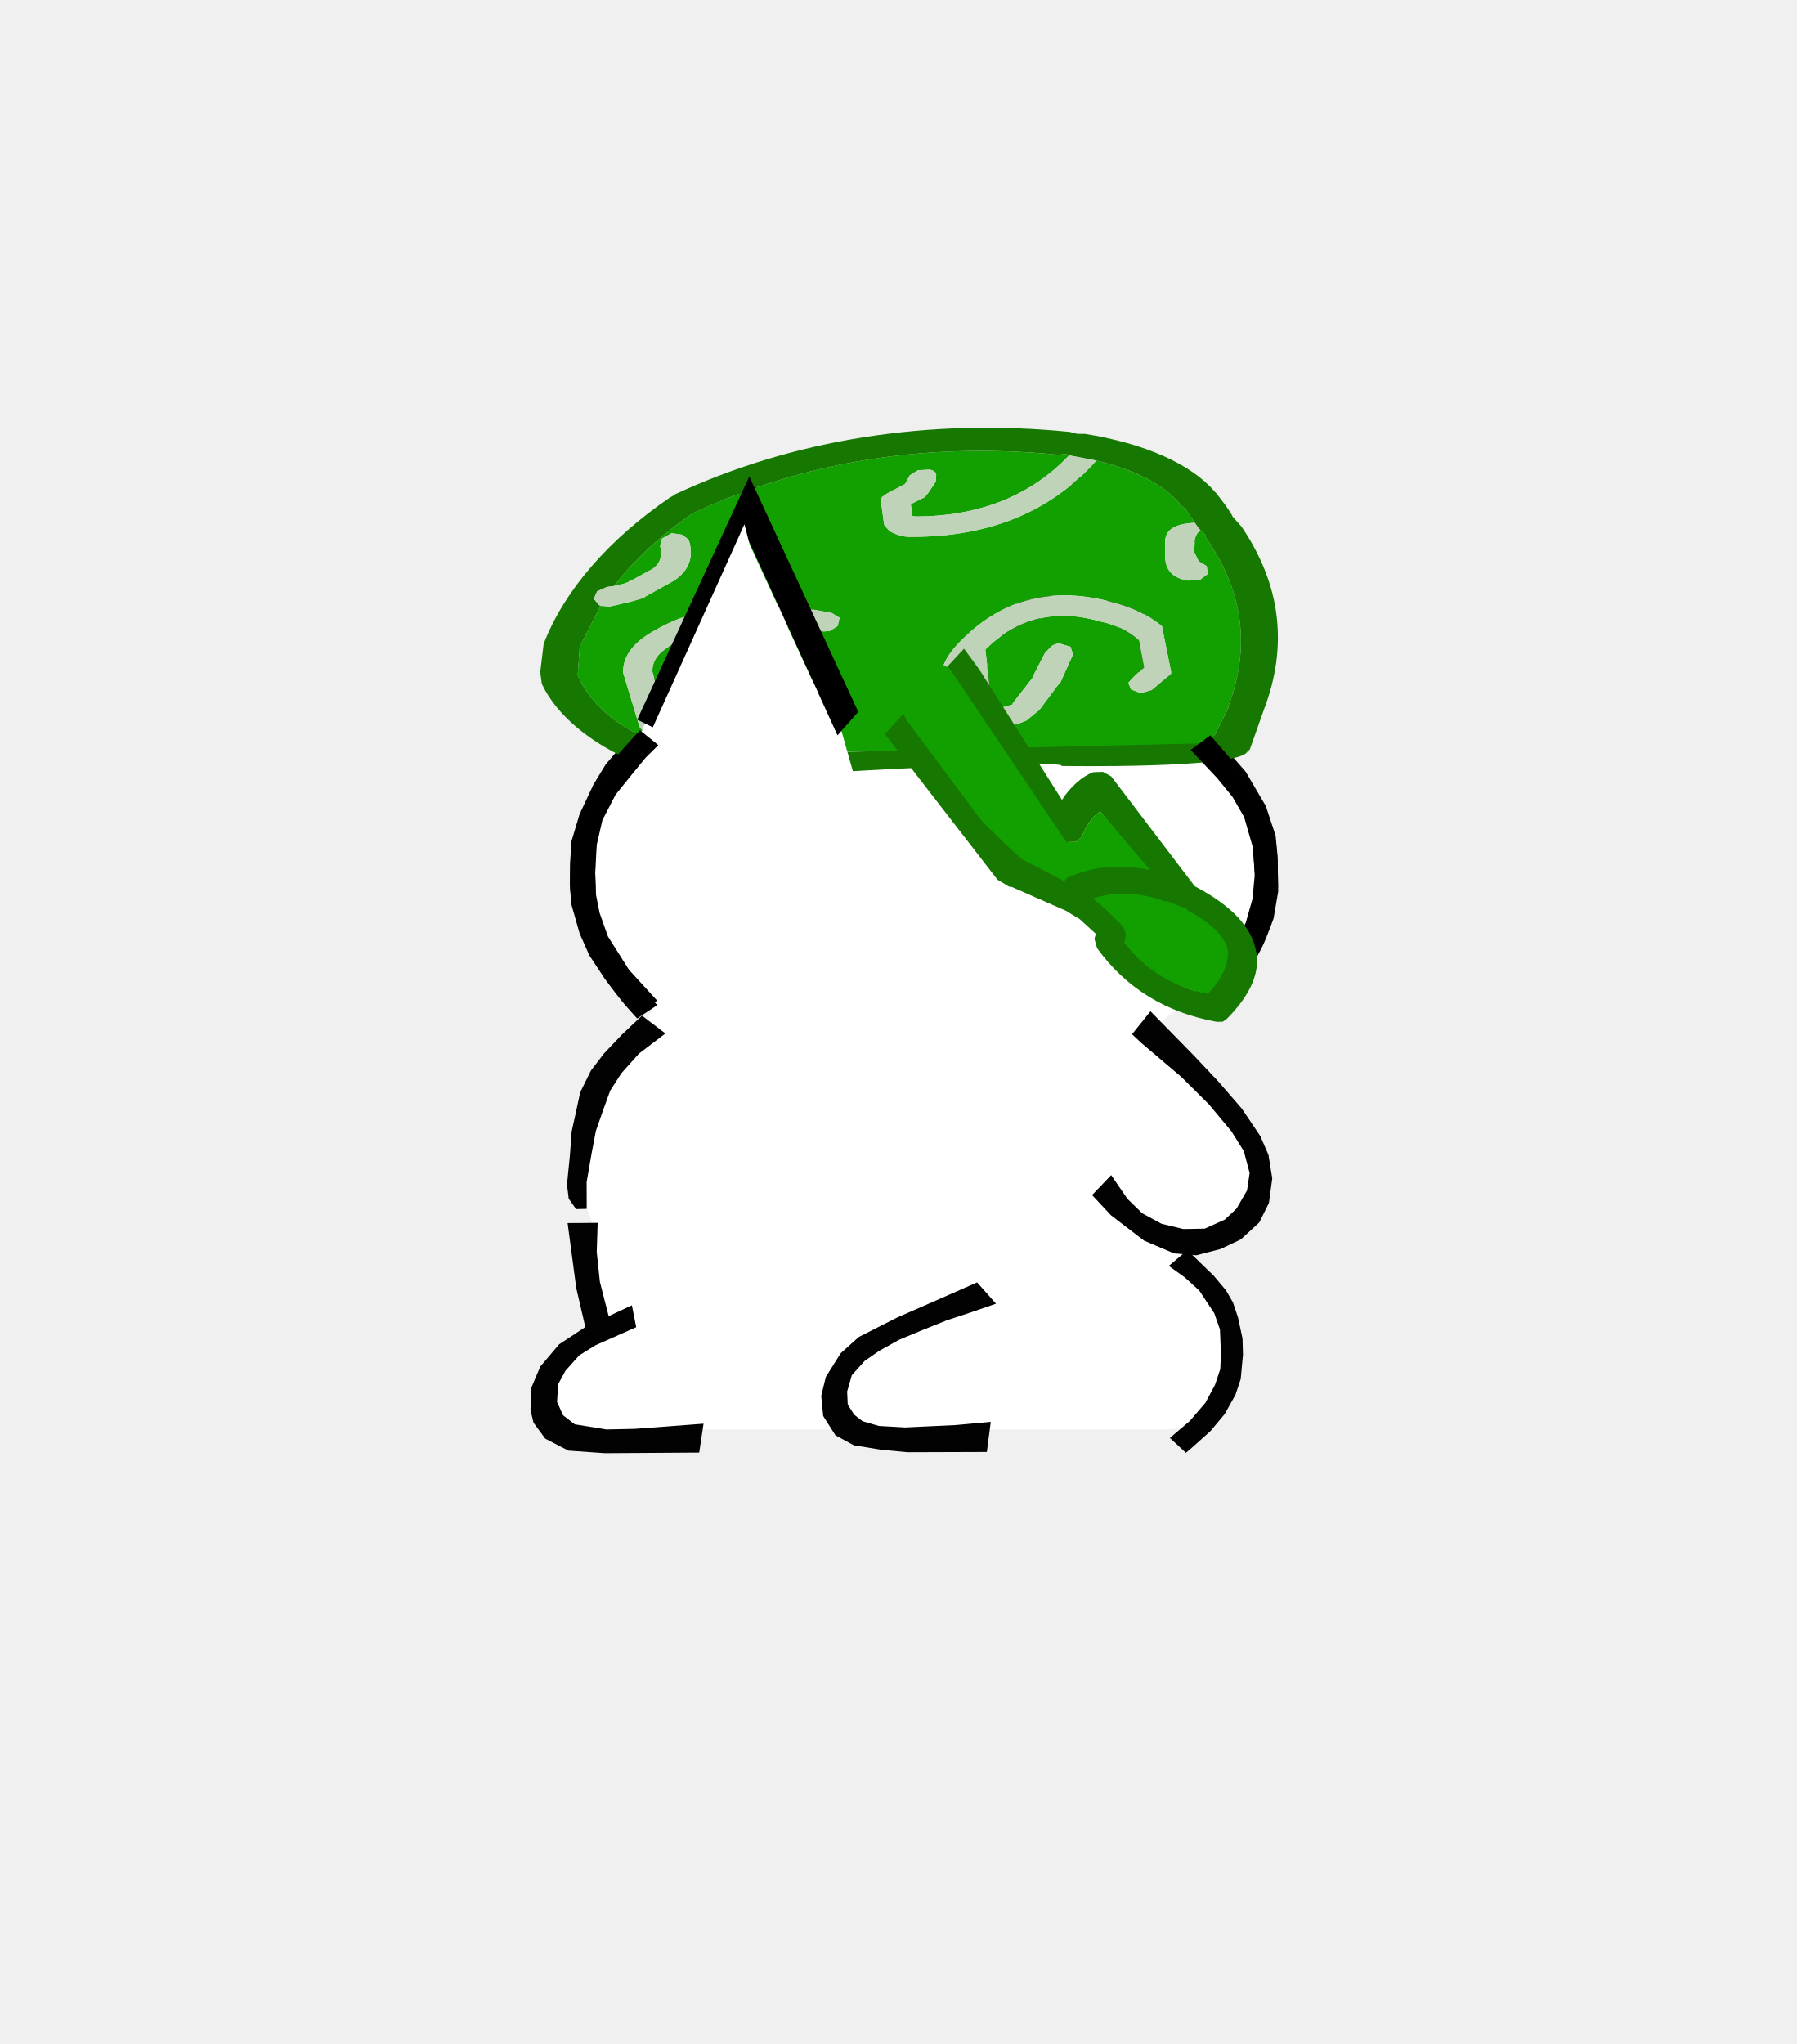
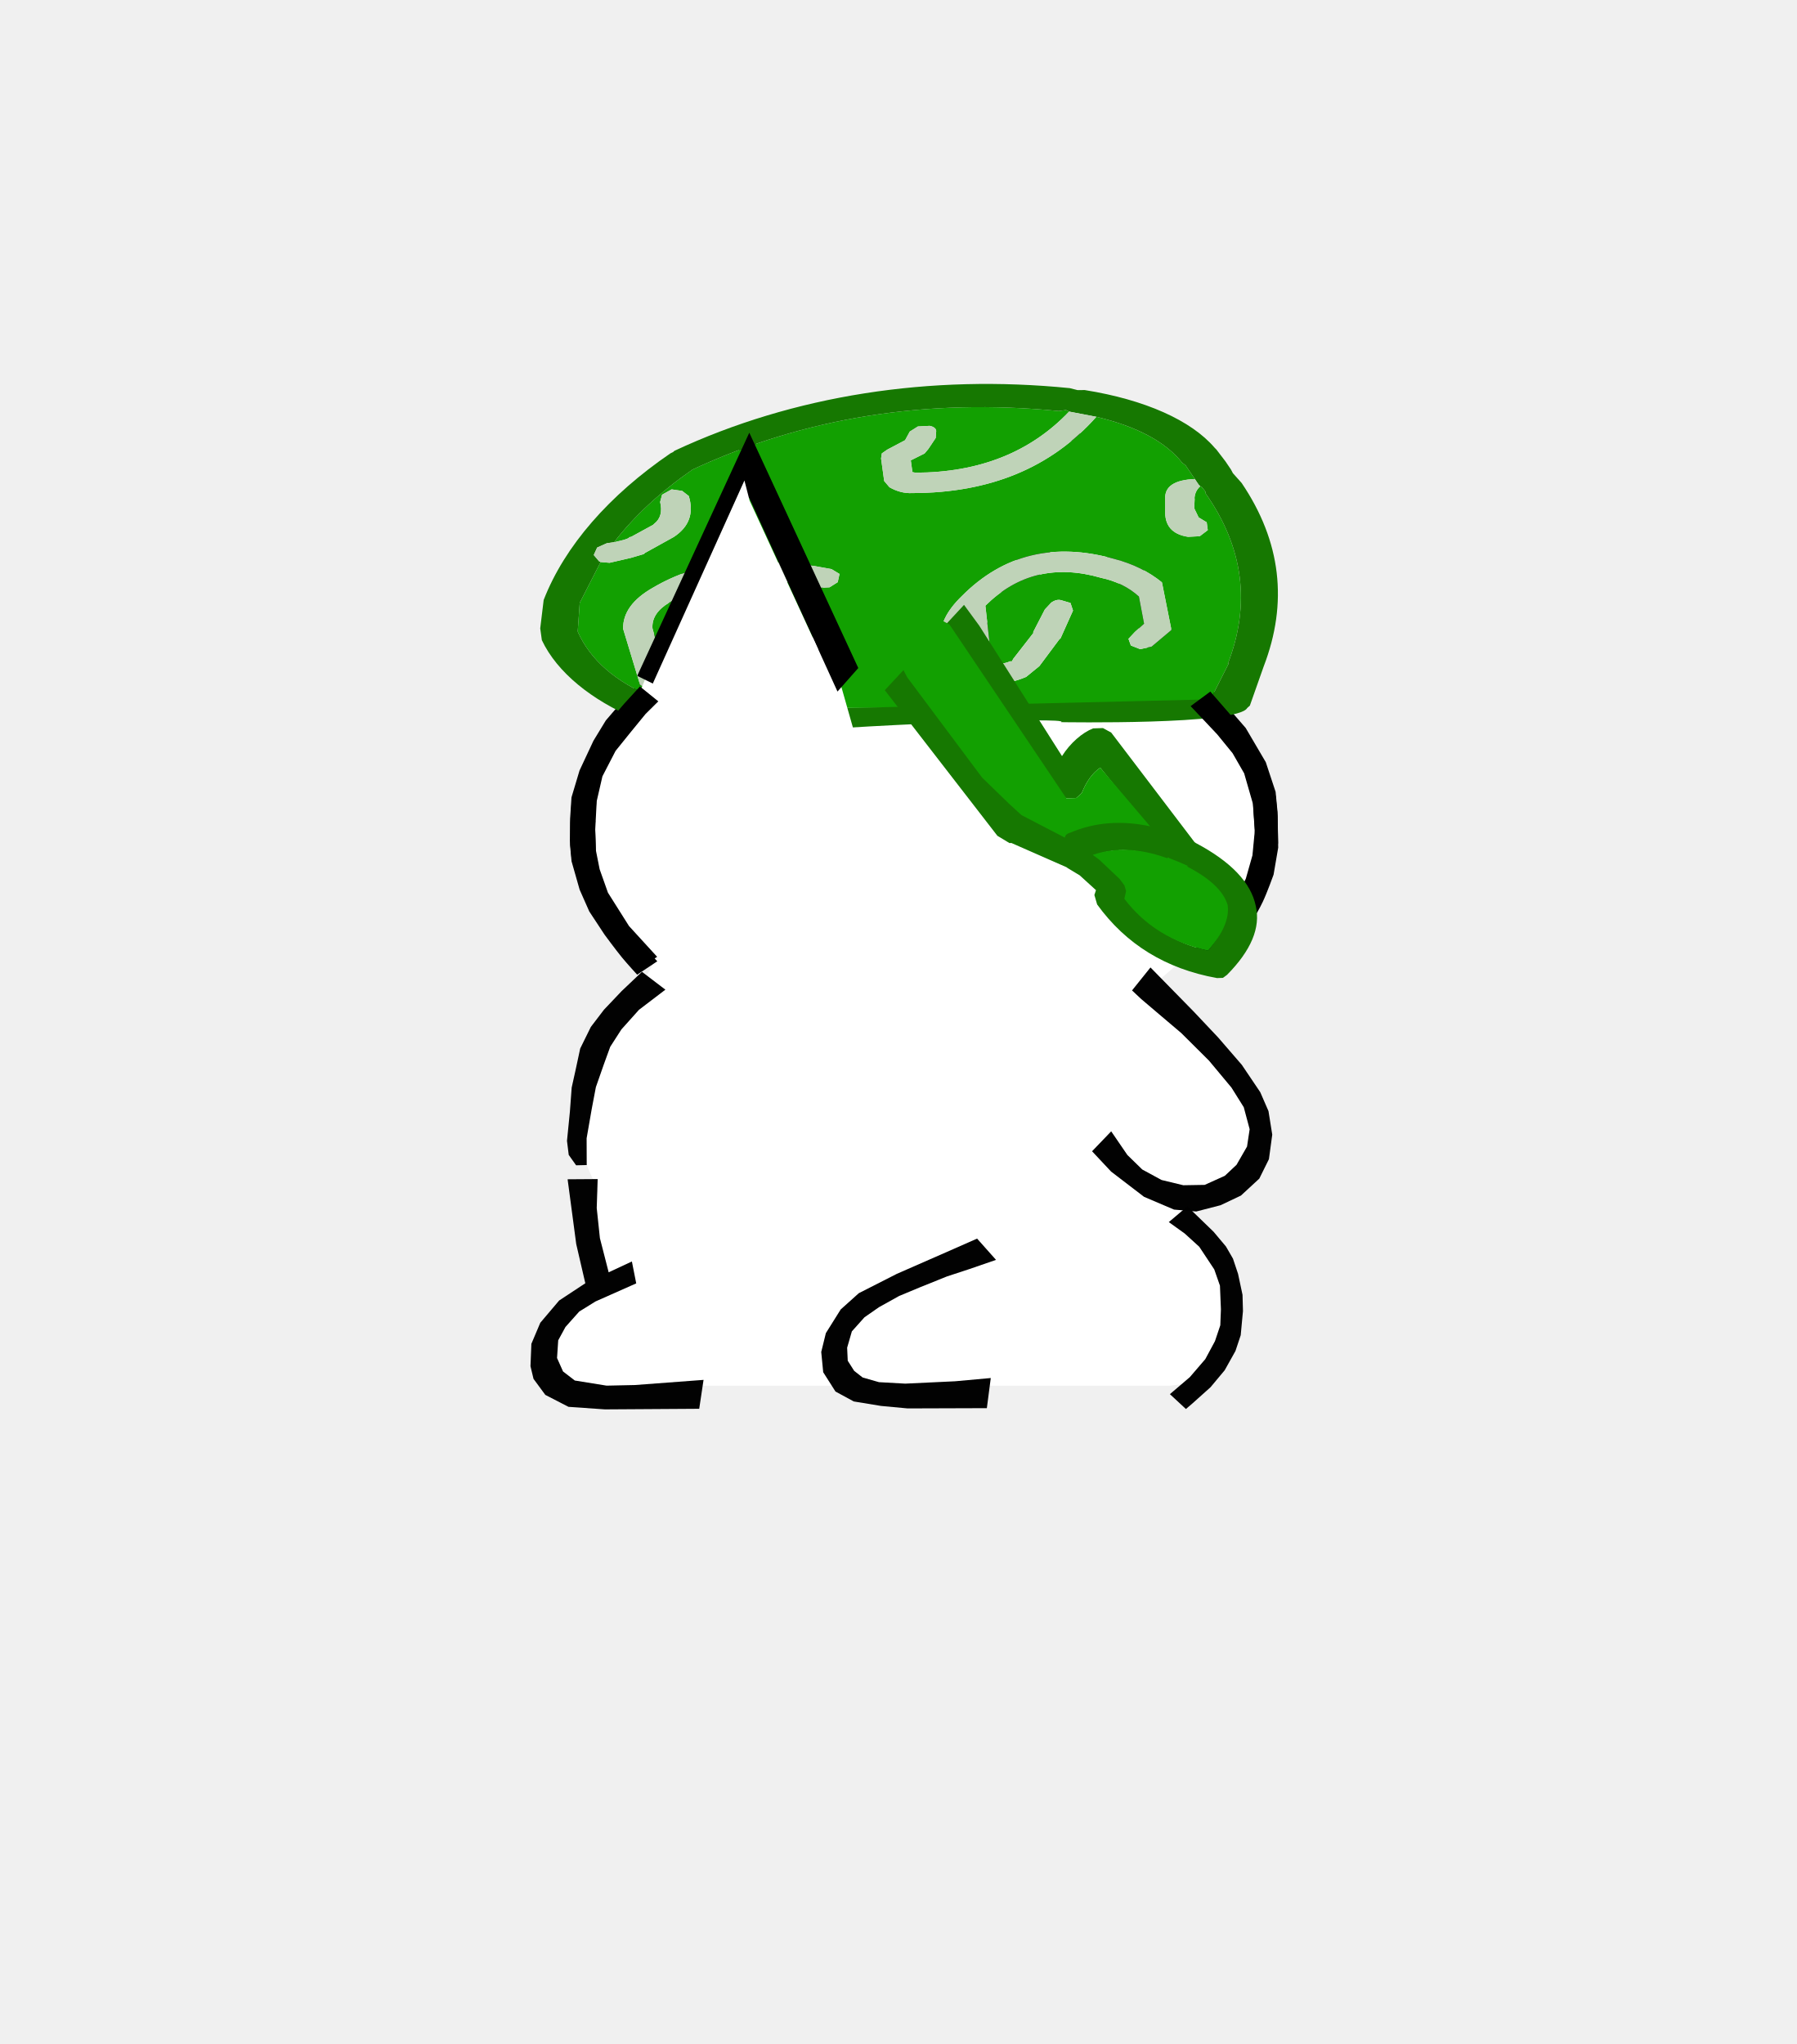
<svg xmlns="http://www.w3.org/2000/svg" height="182" width="160">
  <g style="clip-rule:evenodd;fill-rule:evenodd;stroke-linejoin:round;stroke-miterlimit:2">
-     <path d="m56.323 85.554.314-.815-3.807-6.035-1.438-4.56 1.373-6.522 4.135-5.647 1.446-2.354 7.328-15.627 1.194-1.258 8.576 17.368 11.82-.173 8.065-16.618 1.081-1.018 8.527 18.03 2.82 1.392 1.983 1.65 2.253 4.108.97 3.683-.133 6.317-3.978 6.408-2.835.964-3.342 2.884L110 95.627l2.089 6.418-4.807 4.96-5.472-.907 3.919 1.321 1.892 2.312 1.9 4.815-.357 5.985-3.313 2.639-1.677.216H61.582l-8.487.512-2.646-.988-2.067-4.224 4.465-5.051-.512-3.703.885-3.95-.976-2.244-.565-6.19 6.837-12.353-2.599-.362 50.1.014" style="fill:#fff;fill-opacity:.99;fill-rule:nonzero" transform="translate(0 3.899)" />
-     <path d="m103.73 61.089 2.397-1.113-10.166-21.89-9.745 20.99-9.803.005-9.705-20.953-9.978 21.65 2.37 1.172 7.594-17.034 7.868 17.26 13.612-.212 7.78-17.2zm4.031.09 3.162 3.64 1.79 3.047.873 2.638.172 1.79.047 2.78-.413 2.408s-.59 1.647-.97 2.435c-.293.61-.628 1.199-1.002 1.762-.675 1.016-1.45 1.966-2.233 2.902-.462.55-1.452 1.593-1.452 1.593l-1.718-1.327 2.2-2.23 1.56-2.06 1.155-2.311.593-2.09.214-2.247-.186-2.747-.778-2.7-1.03-1.794-1.372-1.682-2.367-2.512zM56.723 86.386l1.793-1.19-2.507-2.742-1.874-2.97-.74-2.087-.338-1.701-.068-2.186.133-2.572.51-2.214 1.17-2.263 1.29-1.599 1.38-1.689 1.137-1.125-1.636-1.324-1.402 1.533-1.623 1.888-1.103 1.81-1.24 2.65L50.888 71l-.119 1.843-.02 2.022.133 1.423.72 2.528.86 1.942 1.358 2.063s1.015 1.38 1.558 2.04c.438.516.886 1.025 1.344 1.524zm2.527 1.735-2.087-1.589-1.811 1.719-1.57 1.653-1.17 1.534-.948 1.924-.43 1.998-.328 1.478-.16 2.156-.258 2.59.155 1.25.657.926.944-.022-.008-2.384.452-2.595.372-1.96.703-2.01.574-1.58.995-1.547 1.564-1.746zm44.826 20.696 1.653-1.398 2.334 2.257 1.101 1.312.626 1.082.453 1.356.398 1.867.039 1.449-.2 2.146-.468 1.405-.96 1.717-1.264 1.513-1.63 1.46-.557.477-1.427-1.323 1.773-1.514 1.38-1.606.86-1.6.475-1.413.055-1.418-.086-2.107-.507-1.451-1.335-2.015-1.294-1.178zm-53.533-3.812.768 5.77.809 3.488-2.33 1.536-1.68 1.982-.793 1.874-.08 1.994.27 1.126 1.05 1.427 2.062 1.063 3.248.228 8.395-.054.386-2.573-6.117.459-2.518.054-2.827-.456-1.05-.807-.534-1.197.105-1.577.645-1.185 1.224-1.373 1.453-.902 3.624-1.608-.386-1.95-2.068.965-.78-3.043-.283-2.679.084-2.581z" style="fill-opacity:.99;fill-rule:nonzero" transform="translate(0 3.899)" />
-     <path d="m102.445 86.143 3.856 3.936 2.172 2.302 2.106 2.435 1.641 2.434.733 1.685.335 2.095-.296 2.183-.857 1.732-1.636 1.51-1.81.858-2.17.561-1.976-.17-2.67-1.137-2.935-2.248-1.695-1.81 1.704-1.774 1.44 2.105 1.326 1.294 1.72.934 1.936.467 1.903-.032 1.794-.809 1.042-.979.934-1.623.233-1.545-.523-1.956-1.094-1.747-2.008-2.41-2.464-2.45-1.966-1.668-1.594-1.355-.824-.772zm-15.439 24.143-2.652 1.169-4.506 1.975-3.375 1.717-1.611 1.446-1.323 2.11-.412 1.677.175 1.803 1.093 1.72 1.629.884 2.425.398 2.369.222 7.056-.023.35-2.683-3.179.289-4.438.21-2.34-.131-1.456-.418-.75-.587-.574-.903-.053-1.16.42-1.453 1.125-1.256 1.3-.904 1.786-.993 1.896-.79 2.359-.949 2.014-.662 2.357-.813z" style="fill-opacity:.99;fill-rule:nonzero" transform="translate(0 3.899)" />
-     <path d="m58.819 89.557.093-.078.468-.155h.187c5.551-1.604 10.978-1.578 16.28.077l-.094-.077 2.994 1.164.187.077c1.621.724-3.992 17.639-4.678 23.122l-.187-.388-.374-.388-.655-.465-.562-.155-5.894.31c-.249 0-.436.052-.561.155l-.281.388-.936 2.949-.093.93.28.389c.25.259.593.31 1.03.155l.467-.31.281-.388-.093-.621a8.328 8.328 0 0 1 .655-2.095l4.865-.31h.093l.094.155c.623 1.603.187 2.948-1.31 4.035v.077l-1.965 1.086.094-.077-4.117.31h-.093c-.936-.051-1.653-.413-2.152-1.086-.811-1.035-1.155-2.121-1.03-3.259l.655-3.104.936-1.551.094-.621-.375-.466-.748-.155-.561.388-1.123 1.94-.749 3.491c-.125 1.397.312 2.768 1.31 4.113.811 1.138 1.965 1.759 3.462 1.862l5.24-.466h.186l1.871-1.086-.374.466h-.093c-1.933 1.862-4.303 3.026-7.11 3.491h-.094l-2.62-.31-3.555-1.397.187-.465-.187-1.164-.187-.698-.094-.078-1.123-1.63c-.748-.879-1.964-1.241-3.648-1.086l-.562.31-.28.544.374.543.655.155c.935-.051 1.59.104 1.964.466l.094.077.842 1.242v.077l.094.078.093.233.094.543a23.278 23.278 0 0 1-5.801-4.656c-3.431-6.259-3.68-12.828-.748-19.708v-.388l.187-.155c3.305 2.328 4.553 5.173 3.742 8.535l-.094.155h-1.122l-.468-.776-.374-.232-.936-.466-.655-.078a.613.613 0 0 0-.561.31l-.094.622.375.465.748.31.655 1.01.28.31.468.077h2.152l.655-.233c.499-.362.78-.75.842-1.164.998-4.087-.592-7.501-4.771-10.242 1.435-2.069 3.243-3.465 5.426-4.19l.28-.155 1.404-.388c-.187 1.087.312 1.656 1.497 1.707l1.03.078c1.434.155 2.369-.181 2.806-1.009l.094-.62-.468-.466h-.749l-.561.388-.842.155h-.187l-.749-.078h-.093c-.437-.051-.78-.18-1.03-.387m14.409 3.724-1.217-1.086-.093-.078-4.584.155c-1.185.621-2.121 1.397-2.807 2.328-2.37 3.052-1.871 5.819 1.497 8.302 2.432 1.863 5.052 1.889 7.859.078l.187-.078c.748-.827.873-1.758.374-2.793l-.842-.776-2.245-1.241-.094-.078-2.433-.854-.748.078-.374.466c-.125.155-.094.336.093.543l.562.388 1.964.776h.094l2.152 1.241.187.078.093.077h-.093c.187.362.155.698-.094 1.009l-5.426-.078c-2.557-1.913-2.932-4.008-1.123-6.285.499-.775 1.248-1.396 2.246-1.862h-.094l2.713-.077.655.543.562.388.654-.078.468-.465-.093-.621" style="fill:#12a001" transform="matrix(.12858 .93173 -1.65957 .22902 247.94 -28.117)" />
-     <path d="m57.602 88.237-.842.233h.094l.374-.155.28-.078h.094" style="fill:#ccc" transform="matrix(.12858 .93173 -1.65957 .22902 247.94 -28.117)" />
-     <path d="m78.934 90.565-.187-.077-2.994-1.164.093.077c-5.301-1.655-10.728-1.68-16.279-.077h-.187l-.468.155-.093.078-.187.077-.562.155-1.403.388-.28.155c-2.184.725-3.993 2.121-5.427 4.19l-.749 1.242-.093.155-.187.155v.388c-2.932 6.88-2.682 13.45.748 19.708a23.314 23.314 0 0 0 5.8 4.656v.388l.281.543.655.233.655-.233.094-.078 3.555 1.397 2.62.31h.093c2.807-.465 5.177-1.63 7.11-3.491h.094l.374-.466.188-.155h.093c2.12-1.5 2.776-3.362 1.965-5.587M57.64 87.82l.375-.077 1.029-.388c5.988-1.656 11.828-1.585 17.503.174l3.485 1.01.187.155c1.497.62-1.079 9.903-1.079 9.903-.375-.621-2.451 10.912-2.825 16.654-.063 1.24-.653 2.56-1.464 3.75l-.187.31v.078l-1.404 1.551v.078c-2.245 2.12-5.289 3.755-8.532 4.324h-1.123l-2.62-.388c-4.802-1.5-8.99-4.221-12.109-7.739l-.094-.155-.093-.077c-3.68-6.673-3.878-14.029-.76-21.27l.281-.389.094-.388c1.684-3.103 4.222-5.383 7.091-6.417l.187-.078 1.217-.388.842-.233" style="fill:#167801" transform="matrix(.12858 .93173 -1.65957 .22902 247.94 -28.117)" />
-     <path d="M74.256 113.687c.811 2.225.156 4.087-1.965 5.587h-.093l-.188.155-1.87 1.086h-.188l-5.24.466c-1.497-.103-2.65-.724-3.46-1.862-.999-1.345-1.435-2.716-1.31-4.113l.748-3.491 1.123-1.94.56-.388.75.155.374.466-.094.62-.936 1.552-.654 3.104c-.125 1.138.218 2.224 1.029 3.259.499.673 1.216 1.035 2.152 1.086h.093l4.117-.31-.094.077 1.965-1.086v-.077c1.497-1.087 1.933-2.432 1.31-4.035l-.094-.155h-.093l-4.865.31a8.328 8.328 0 0 0-.655 2.095l.093.62-.28.389-.468.31c-.437.155-.78.104-1.03-.155l-.28-.388.093-.931.936-2.949.28-.388c.125-.103.313-.155.562-.155l5.894-.31.562.155.655.465.374.388.187.388m-16.092 7.992-.094.078-.655.233-.655-.233-.28-.543v-.388l-.094-.543-.093-.233-.094-.078v-.077l-.842-1.242-.094-.077c-.373-.362-1.028-.517-1.964-.466l-.655-.155-.374-.543.28-.543.562-.31c1.684-.155 2.9.207 3.648 1.086l1.123 1.629.094.078.187.698.187 1.164-.187.465m-8.046-25.76.093-.155.749-1.242c4.179 2.742 5.769 6.156 4.771 10.242-.062.414-.343.802-.842 1.164l-.655.233h-2.152l-.467-.078-.281-.31-.655-1.009-.748-.31-.375-.465.094-.621a.613.613 0 0 1 .561-.31l.655.077.936.466.374.232.468.776h1.122l.094-.155c.811-3.362-.437-6.207-3.742-8.535m7.952-6.13.562-.155.187-.077c.249.207.592.336 1.029.387h.093l.749.078h.187l.842-.155.561-.388h.749l.468.465-.094.621c-.437.828-1.372 1.164-2.807 1.009l-1.029-.078c-1.185-.051-1.684-.62-1.497-1.707m15.157 3.492.093.62-.468.466-.654.078-.562-.388-.655-.543-2.713.077h.094c-.998.466-1.747 1.087-2.246 1.862-1.809 2.276-1.434 4.371 1.123 6.285l5.426.078c.25-.311.281-.647.094-1.009h.093l-.093-.077-.187-.078-2.152-1.241h-.094l-1.964-.776-.562-.388c-.187-.207-.218-.388-.093-.543l.374-.466.748-.078 2.433.854.094.078 2.245 1.241.842.776c.499 1.035.374 1.966-.374 2.793l-.187.078c-2.807 1.811-5.427 1.785-7.86-.078-3.367-2.483-3.866-5.25-1.496-8.302.686-.931 1.622-1.707 2.807-2.328l4.584-.155.093.078 1.217 1.086" style="fill:#bfd3b8" transform="matrix(.12858 .93173 -1.65957 .22902 247.94 -28.117)" />
-     <path d="m58.376 64.223-1.802 4.383 6.39 6.799 13.681-2.171-2.991-10.527-14.499.328z" style="fill:#fff" transform="translate(0 -2.101)" />
-     <path d="m74.575 67.576 1.851-2.094-9.705-20.953-9.979 21.65 2.37 1.171 7.595-17.034zm-17.591-.451 1.636 1.324z" style="fill-rule:nonzero" transform="translate(0 -2.101)" />
-     <path d="m66.749 50.574 6.092 13.21-6.348 8.397-3.175-2.765-1.075.512-8.294 9.165h-1.127l1.69-7.936 2.765-2.407 9.011-19.968z" style="fill:#fff" transform="translate(0 -2.101)" />
-     <path d="m59.112 67.35-2.37-1.171zm-2.376 25.437 1.792-1.192-2.506-2.74-1.875-2.97-.74-2.088-.337-1.701L53 79.91l.134-2.571.509-2.214 1.17-2.263 1.29-1.6 1.38-1.688 1.137-1.125-1.636-1.324-1.402 1.532-1.622 1.888-1.104 1.81-1.24 2.65L50.9 77.4l-.118 1.844-.02 2.02.132 1.424.72 2.529.86 1.942 1.358 2.062s1.015 1.38 1.558 2.04c.43.524 1.345 1.525 1.345 1.525zm51.038-25.207 3.162 3.64 1.79 3.046.872 2.638.172 1.791.048 2.78-.413 2.408s-.591 1.647-.97 2.434c-.292.609-.628 1.2-1.002 1.762-.676 1.017-1.45 1.967-2.234 2.902-.461.55-1.452 1.593-1.452 1.593l-1.717-1.326 2.199-2.23 1.56-2.061 1.156-2.311.593-2.09.214-2.247-.187-2.747-.778-2.7-1.03-1.794-1.371-1.681-2.368-2.512z" style="fill-rule:nonzero" transform="translate(0 -2.101)" />
-     <path d="m93.061 95.686.562.078.467.388.094.465c-.187.776-.187 1.449 0 2.018 0 0 3.728-1.079 4.178-1.176-1.621-.776-2.643-1.856-3.453-3.304-.125-.155-.156-.31-.094-.466m-13.829.842 10.608-3.309.842.077.094.078 3.525.819h.094l.842.077 1.31-.155.093-.31.468-.388c2.807-.983 5.613-.75 8.42.698l.28.233.094.31c.312 2.173-.03 3.725-1.029 4.656-1.06 1.034-2.775 1.37-5.145 1.008h-.094l-7.906 2.541-.562-.077-.467-.388c-.375-.621-.596-1.626-.533-2.609l-8.623 3.647-1.473.504m15.654-8.045s.236.204-.468 0c.81 1.242 1.83 1.912 3.513 2.43v.077h.094l.28.078.281.077.655.155-.093-.077c1.559.258 2.68.148 3.367-.421.56-.621.897-1.564.772-3.013-1.996-.93-3.938-.948-5.871-.328l-.187.466-.281.233-.468.155-1.594.168" style="fill:#167801" transform="matrix(1.19977 .87169 .8162 -1.12341 -95.534 100.957)" />
-     <path d="m75.097 99.457 6.533-3.416 7.167-2.376 2.244-.342.991-.12 2.9.466c-.062.155-.031.31.094.465.811 1.449 2.027 2.561 3.649 3.337l-4.491 1.164c-.187-.569-.187-1.242 0-2.018l-.094-.465-.467-.388-11.808 4.61m15.55-6.55 1.684-.233.468-.155.28-.233.188-.465c1.933-.621 3.898-.466 5.894.465.125 1.449-.094 2.483-.655 3.104-.687.569-1.809.724-3.368.466l.093.077-.655-.155-.28-.078-.28-.077h-.094v-.078c-1.685-.517-2.932-1.397-3.743-2.638h.468" style="fill:#12a001" transform="matrix(1.19977 .87169 .8162 -1.12341 -95.534 100.957)" />
+     <path d="m56.323 85.554.314-.815-3.807-6.035-1.438-4.56 1.373-6.522 4.135-5.647 1.446-2.354 7.328-15.627 1.194-1.258 8.576 17.368 11.82-.173 8.065-16.618 1.081-1.018 8.527 18.03 2.82 1.392 1.983 1.65 2.253 4.108.97 3.683-.133 6.317-3.978 6.408-2.835.964-3.342 2.884L110 95.627l2.089 6.418-4.807 4.96-5.472-.907 3.919 1.321 1.892 2.312 1.9 4.815-.357 5.985-3.313 2.639-1.677.216H61.582l-8.487.512-2.646-.988-2.067-4.224 4.465-5.051-.512-3.703.885-3.95-.976-2.244-.565-6.19 6.837-12.353-2.599-.362 50.1.014" style="fill:#fff;fill-opacity:.99;fill-rule:nonzero" />
+     <path d="m103.73 61.089 2.397-1.113-10.166-21.89-9.745 20.99-9.803.005-9.705-20.953-9.978 21.65 2.37 1.172 7.594-17.034 7.868 17.26 13.612-.212 7.78-17.2zm4.031.09 3.162 3.64 1.79 3.047.873 2.638.172 1.79.047 2.78-.413 2.408s-.59 1.647-.97 2.435c-.293.61-.628 1.199-1.002 1.762-.675 1.016-1.45 1.966-2.233 2.902-.462.55-1.452 1.593-1.452 1.593l-1.718-1.327 2.2-2.23 1.56-2.06 1.155-2.311.593-2.09.214-2.247-.186-2.747-.778-2.7-1.03-1.794-1.372-1.682-2.367-2.512zM56.723 86.386l1.793-1.19-2.507-2.742-1.874-2.97-.74-2.087-.338-1.701-.068-2.186.133-2.572.51-2.214 1.17-2.263 1.29-1.599 1.38-1.689 1.137-1.125-1.636-1.324-1.402 1.533-1.623 1.888-1.103 1.81-1.24 2.65L50.888 71l-.119 1.843-.02 2.022.133 1.423.72 2.528.86 1.942 1.358 2.063s1.015 1.38 1.558 2.04c.438.516.886 1.025 1.344 1.524zm2.527 1.735-2.087-1.589-1.811 1.719-1.57 1.653-1.17 1.534-.948 1.924-.43 1.998-.328 1.478-.16 2.156-.258 2.59.155 1.25.657.926.944-.022-.008-2.384.452-2.595.372-1.96.703-2.01.574-1.58.995-1.547 1.564-1.746zm44.826 20.696 1.653-1.398 2.334 2.257 1.101 1.312.626 1.082.453 1.356.398 1.867.039 1.449-.2 2.146-.468 1.405-.96 1.717-1.264 1.513-1.63 1.46-.557.477-1.427-1.323 1.773-1.514 1.38-1.606.86-1.6.475-1.413.055-1.418-.086-2.107-.507-1.451-1.335-2.015-1.294-1.178zm-53.533-3.812.768 5.77.809 3.488-2.33 1.536-1.68 1.982-.793 1.874-.08 1.994.27 1.126 1.05 1.427 2.062 1.063 3.248.228 8.395-.054.386-2.573-6.117.459-2.518.054-2.827-.456-1.05-.807-.534-1.197.105-1.577.645-1.185 1.224-1.373 1.453-.902 3.624-1.608-.386-1.95-2.068.965-.78-3.043-.283-2.679.084-2.581z" style="fill-opacity:.99;fill-rule:nonzero" />
+     <path d="m102.445 86.143 3.856 3.936 2.172 2.302 2.106 2.435 1.641 2.434.733 1.685.335 2.095-.296 2.183-.857 1.732-1.636 1.51-1.81.858-2.17.561-1.976-.17-2.67-1.137-2.935-2.248-1.695-1.81 1.704-1.774 1.44 2.105 1.326 1.294 1.72.934 1.936.467 1.903-.032 1.794-.809 1.042-.979.934-1.623.233-1.545-.523-1.956-1.094-1.747-2.008-2.41-2.464-2.45-1.966-1.668-1.594-1.355-.824-.772zm-15.439 24.143-2.652 1.169-4.506 1.975-3.375 1.717-1.611 1.446-1.323 2.11-.412 1.677.175 1.803 1.093 1.72 1.629.884 2.425.398 2.369.222 7.056-.023.35-2.683-3.179.289-4.438.21-2.34-.131-1.456-.418-.75-.587-.574-.903-.053-1.16.42-1.453 1.125-1.256 1.3-.904 1.786-.993 1.896-.79 2.359-.949 2.014-.662 2.357-.813z" style="fill-opacity:.99;fill-rule:nonzero" />
+     <path d="m58.819 89.557.093-.078.468-.155h.187c5.551-1.604 10.978-1.578 16.28.077l-.094-.077 2.994 1.164.187.077c1.621.724-3.992 17.639-4.678 23.122l-.187-.388-.374-.388-.655-.465-.562-.155-5.894.31c-.249 0-.436.052-.561.155l-.281.388-.936 2.949-.093.93.28.389c.25.259.593.31 1.03.155l.467-.31.281-.388-.093-.621a8.328 8.328 0 0 1 .655-2.095l4.865-.31h.093l.094.155c.623 1.603.187 2.948-1.31 4.035v.077l-1.965 1.086.094-.077-4.117.31h-.093c-.936-.051-1.653-.413-2.152-1.086-.811-1.035-1.155-2.121-1.03-3.259l.655-3.104.936-1.551.094-.621-.375-.466-.748-.155-.561.388-1.123 1.94-.749 3.491c-.125 1.397.312 2.768 1.31 4.113.811 1.138 1.965 1.759 3.462 1.862l5.24-.466h.186l1.871-1.086-.374.466h-.093c-1.933 1.862-4.303 3.026-7.11 3.491h-.094l-2.62-.31-3.555-1.397.187-.465-.187-1.164-.187-.698-.094-.078-1.123-1.63c-.748-.879-1.964-1.241-3.648-1.086l-.562.31-.28.544.374.543.655.155c.935-.051 1.59.104 1.964.466l.094.077.842 1.242v.077l.094.078.093.233.094.543a23.278 23.278 0 0 1-5.801-4.656c-3.431-6.259-3.68-12.828-.748-19.708v-.388l.187-.155c3.305 2.328 4.553 5.173 3.742 8.535l-.094.155h-1.122l-.468-.776-.374-.232-.936-.466-.655-.078a.613.613 0 0 0-.561.31l-.094.622.375.465.748.31.655 1.01.28.31.468.077h2.152l.655-.233c.499-.362.78-.75.842-1.164.998-4.087-.592-7.501-4.771-10.242 1.435-2.069 3.243-3.465 5.426-4.19l.28-.155 1.404-.388c-.187 1.087.312 1.656 1.497 1.707l1.03.078c1.434.155 2.369-.181 2.806-1.009l.094-.62-.468-.466h-.749l-.561.388-.842.155h-.187l-.749-.078h-.093c-.437-.051-.78-.18-1.03-.387m14.409 3.724-1.217-1.086-.093-.078-4.584.155c-1.185.621-2.121 1.397-2.807 2.328-2.37 3.052-1.871 5.819 1.497 8.302 2.432 1.863 5.052 1.889 7.859.078l.187-.078c.748-.827.873-1.758.374-2.793l-.842-.776-2.245-1.241-.094-.078-2.433-.854-.748.078-.374.466c-.125.155-.094.336.093.543l.562.388 1.964.776h.094l2.152 1.241.187.078.093.077h-.093c.187.362.155.698-.094 1.009l-5.426-.078c-2.557-1.913-2.932-4.008-1.123-6.285.499-.775 1.248-1.396 2.246-1.862h-.094l2.713-.077.655.543.562.388.654-.078.468-.465-.093-.621" style="fill:#12a001" transform="matrix(.12858 .93173 -1.65957 .22902 247.94 -32.016)" />
+     <path d="m57.602 88.237-.842.233h.094l.374-.155.28-.078h.094" style="fill:#ccc" transform="matrix(.12858 .93173 -1.65957 .22902 247.94 -32.016)" />
+     <path d="m78.934 90.565-.187-.077-2.994-1.164.093.077c-5.301-1.655-10.728-1.68-16.279-.077h-.187l-.468.155-.093.078-.187.077-.562.155-1.403.388-.28.155c-2.184.725-3.993 2.121-5.427 4.19l-.749 1.242-.093.155-.187.155v.388c-2.932 6.88-2.682 13.45.748 19.708a23.314 23.314 0 0 0 5.8 4.656v.388l.281.543.655.233.655-.233.094-.078 3.555 1.397 2.62.31h.093c2.807-.465 5.177-1.63 7.11-3.491h.094l.374-.466.188-.155h.093c2.12-1.5 2.776-3.362 1.965-5.587M57.64 87.82l.375-.077 1.029-.388c5.988-1.656 11.828-1.585 17.503.174l3.485 1.01.187.155c1.497.62-1.079 9.903-1.079 9.903-.375-.621-2.451 10.912-2.825 16.654-.063 1.24-.653 2.56-1.464 3.75l-.187.31v.078l-1.404 1.551v.078c-2.245 2.12-5.289 3.755-8.532 4.324h-1.123l-2.62-.388c-4.802-1.5-8.99-4.221-12.109-7.739l-.094-.155-.093-.077c-3.68-6.673-3.878-14.029-.76-21.27l.281-.389.094-.388c1.684-3.103 4.222-5.383 7.091-6.417l.187-.078 1.217-.388.842-.233" style="fill:#167801" transform="matrix(.12858 .93173 -1.65957 .22902 247.94 -32.016)" />
+     <path d="M74.256 113.687c.811 2.225.156 4.087-1.965 5.587h-.093l-.188.155-1.87 1.086h-.188l-5.24.466c-1.497-.103-2.65-.724-3.46-1.862-.999-1.345-1.435-2.716-1.31-4.113l.748-3.491 1.123-1.94.56-.388.75.155.374.466-.094.62-.936 1.552-.654 3.104c-.125 1.138.218 2.224 1.029 3.259.499.673 1.216 1.035 2.152 1.086h.093l4.117-.31-.094.077 1.965-1.086v-.077c1.497-1.087 1.933-2.432 1.31-4.035l-.094-.155h-.093l-4.865.31a8.328 8.328 0 0 0-.655 2.095l.093.62-.28.389-.468.31c-.437.155-.78.104-1.03-.155l-.28-.388.093-.931.936-2.949.28-.388c.125-.103.313-.155.562-.155l5.894-.31.562.155.655.465.374.388.187.388m-16.092 7.992-.094.078-.655.233-.655-.233-.28-.543v-.388l-.094-.543-.093-.233-.094-.078v-.077l-.842-1.242-.094-.077c-.373-.362-1.028-.517-1.964-.466l-.655-.155-.374-.543.28-.543.562-.31c1.684-.155 2.9.207 3.648 1.086l1.123 1.629.094.078.187.698.187 1.164-.187.465m-8.046-25.76.093-.155.749-1.242c4.179 2.742 5.769 6.156 4.771 10.242-.062.414-.343.802-.842 1.164l-.655.233h-2.152l-.467-.078-.281-.31-.655-1.009-.748-.31-.375-.465.094-.621a.613.613 0 0 1 .561-.31l.655.077.936.466.374.232.468.776h1.122l.094-.155c.811-3.362-.437-6.207-3.742-8.535m7.952-6.13.562-.155.187-.077c.249.207.592.336 1.029.387h.093l.749.078h.187l.842-.155.561-.388h.749l.468.465-.094.621c-.437.828-1.372 1.164-2.807 1.009l-1.029-.078c-1.185-.051-1.684-.62-1.497-1.707m15.157 3.492.093.62-.468.466-.654.078-.562-.388-.655-.543-2.713.077h.094c-.998.466-1.747 1.087-2.246 1.862-1.809 2.276-1.434 4.371 1.123 6.285l5.426.078c.25-.311.281-.647.094-1.009h.093l-.093-.077-.187-.078-2.152-1.241h-.094l-1.964-.776-.562-.388c-.187-.207-.218-.388-.093-.543l.374-.466.748-.078 2.433.854.094.078 2.245 1.241.842.776c.499 1.035.374 1.966-.374 2.793l-.187.078c-2.807 1.811-5.427 1.785-7.86-.078-3.367-2.483-3.866-5.25-1.496-8.302.686-.931 1.622-1.707 2.807-2.328l4.584-.155.093.078 1.217 1.086" style="fill:#bfd3b8" transform="matrix(.12858 .93173 -1.65957 .22902 247.94 -32.016)" />
+     <path d="m58.376 64.223-1.802 4.383 6.39 6.799 13.681-2.171-2.991-10.527-14.499.328z" style="fill:#fff" transform="translate(0 -6)" />
+     <path d="m74.575 67.576 1.851-2.094-9.705-20.953-9.979 21.65 2.37 1.171 7.595-17.034zm-17.591-.451 1.636 1.324z" style="fill-rule:nonzero" transform="translate(0 -6)" />
+     <path d="m66.749 50.574 6.092 13.21-6.348 8.397-3.175-2.765-1.075.512-8.294 9.165h-1.127l1.69-7.936 2.765-2.407 9.011-19.968z" style="fill:#fff" transform="translate(0 -6)" />
+     <path d="m59.112 67.35-2.37-1.171zm-2.376 25.437 1.792-1.192-2.506-2.74-1.875-2.97-.74-2.088-.337-1.701L53 79.91l.134-2.571.509-2.214 1.17-2.263 1.29-1.6 1.38-1.688 1.137-1.125-1.636-1.324-1.402 1.532-1.622 1.888-1.104 1.81-1.24 2.65L50.9 77.4l-.118 1.844-.02 2.02.132 1.424.72 2.529.86 1.942 1.358 2.062s1.015 1.38 1.558 2.04c.43.524 1.345 1.525 1.345 1.525zm51.038-25.207 3.162 3.64 1.79 3.046.872 2.638.172 1.791.048 2.78-.413 2.408s-.591 1.647-.97 2.434c-.292.609-.628 1.2-1.002 1.762-.676 1.017-1.45 1.967-2.234 2.902-.461.55-1.452 1.593-1.452 1.593l-1.717-1.326 2.199-2.23 1.56-2.061 1.156-2.311.593-2.09.214-2.247-.187-2.747-.778-2.7-1.03-1.794-1.371-1.681-2.368-2.512z" style="fill-rule:nonzero" transform="translate(0 -6)" />
+     <path d="m93.061 95.686.562.078.467.388.094.465c-.187.776-.187 1.449 0 2.018 0 0 3.728-1.079 4.178-1.176-1.621-.776-2.643-1.856-3.453-3.304-.125-.155-.156-.31-.094-.466m-13.829.842 10.608-3.309.842.077.094.078 3.525.819h.094l.842.077 1.31-.155.093-.31.468-.388c2.807-.983 5.613-.75 8.42.698l.28.233.094.31c.312 2.173-.03 3.725-1.029 4.656-1.06 1.034-2.775 1.37-5.145 1.008h-.094l-7.906 2.541-.562-.077-.467-.388c-.375-.621-.596-1.626-.533-2.609l-8.623 3.647-1.473.504m15.654-8.045s.236.204-.468 0c.81 1.242 1.83 1.912 3.513 2.43v.077h.094l.28.078.281.077.655.155-.093-.077c1.559.258 2.68.148 3.367-.421.56-.621.897-1.564.772-3.013-1.996-.93-3.938-.948-5.871-.328l-.187.466-.281.233-.468.155-1.594.168" style="fill:#167801" transform="matrix(1.19977 .87169 .8162 -1.12341 -95.534 97.058)" />
+     <path d="m75.097 99.457 6.533-3.416 7.167-2.376 2.244-.342.991-.12 2.9.466c-.062.155-.031.31.094.465.811 1.449 2.027 2.561 3.649 3.337l-4.491 1.164c-.187-.569-.187-1.242 0-2.018l-.094-.465-.467-.388-11.808 4.61m15.55-6.55 1.684-.233.468-.155.28-.233.188-.465c1.933-.621 3.898-.466 5.894.465.125 1.449-.094 2.483-.655 3.104-.687.569-1.809.724-3.368.466l.093.077-.655-.155-.28-.078-.28-.077h-.094v-.078c-1.685-.517-2.932-1.397-3.743-2.638h.468" style="fill:#12a001" transform="matrix(1.19977 .87169 .8162 -1.12341 -95.534 97.058)" />
  </g>
</svg>
